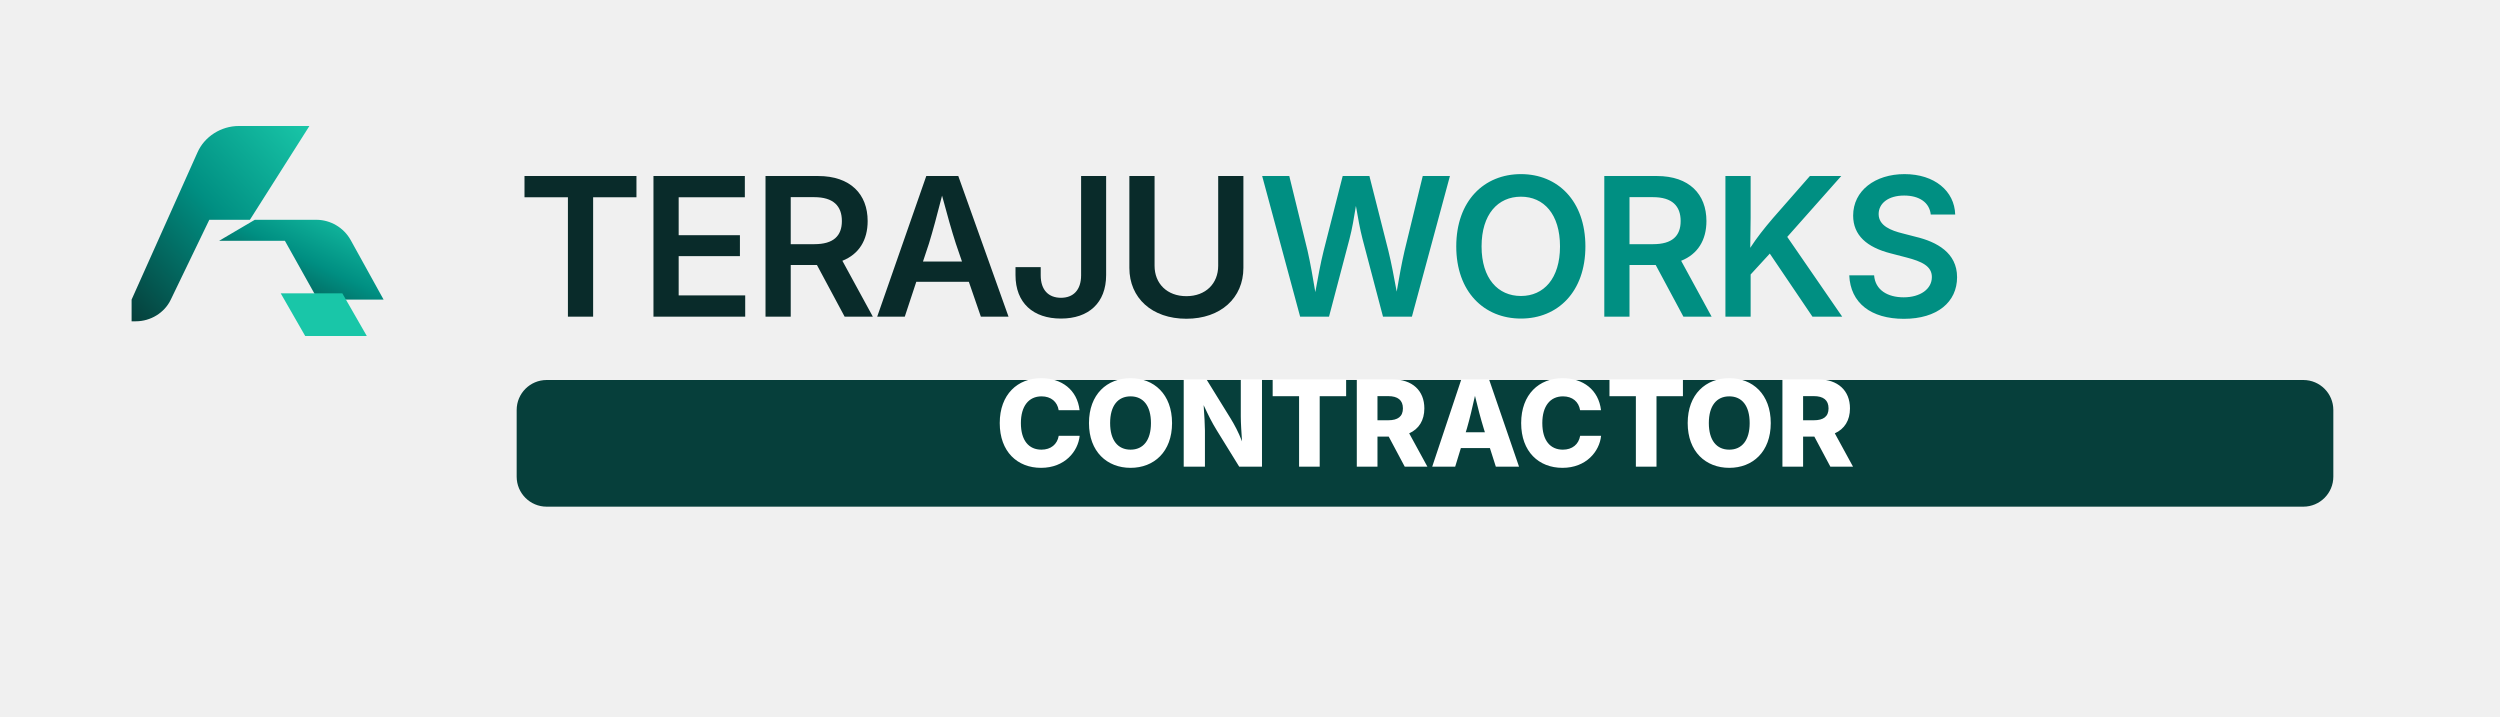
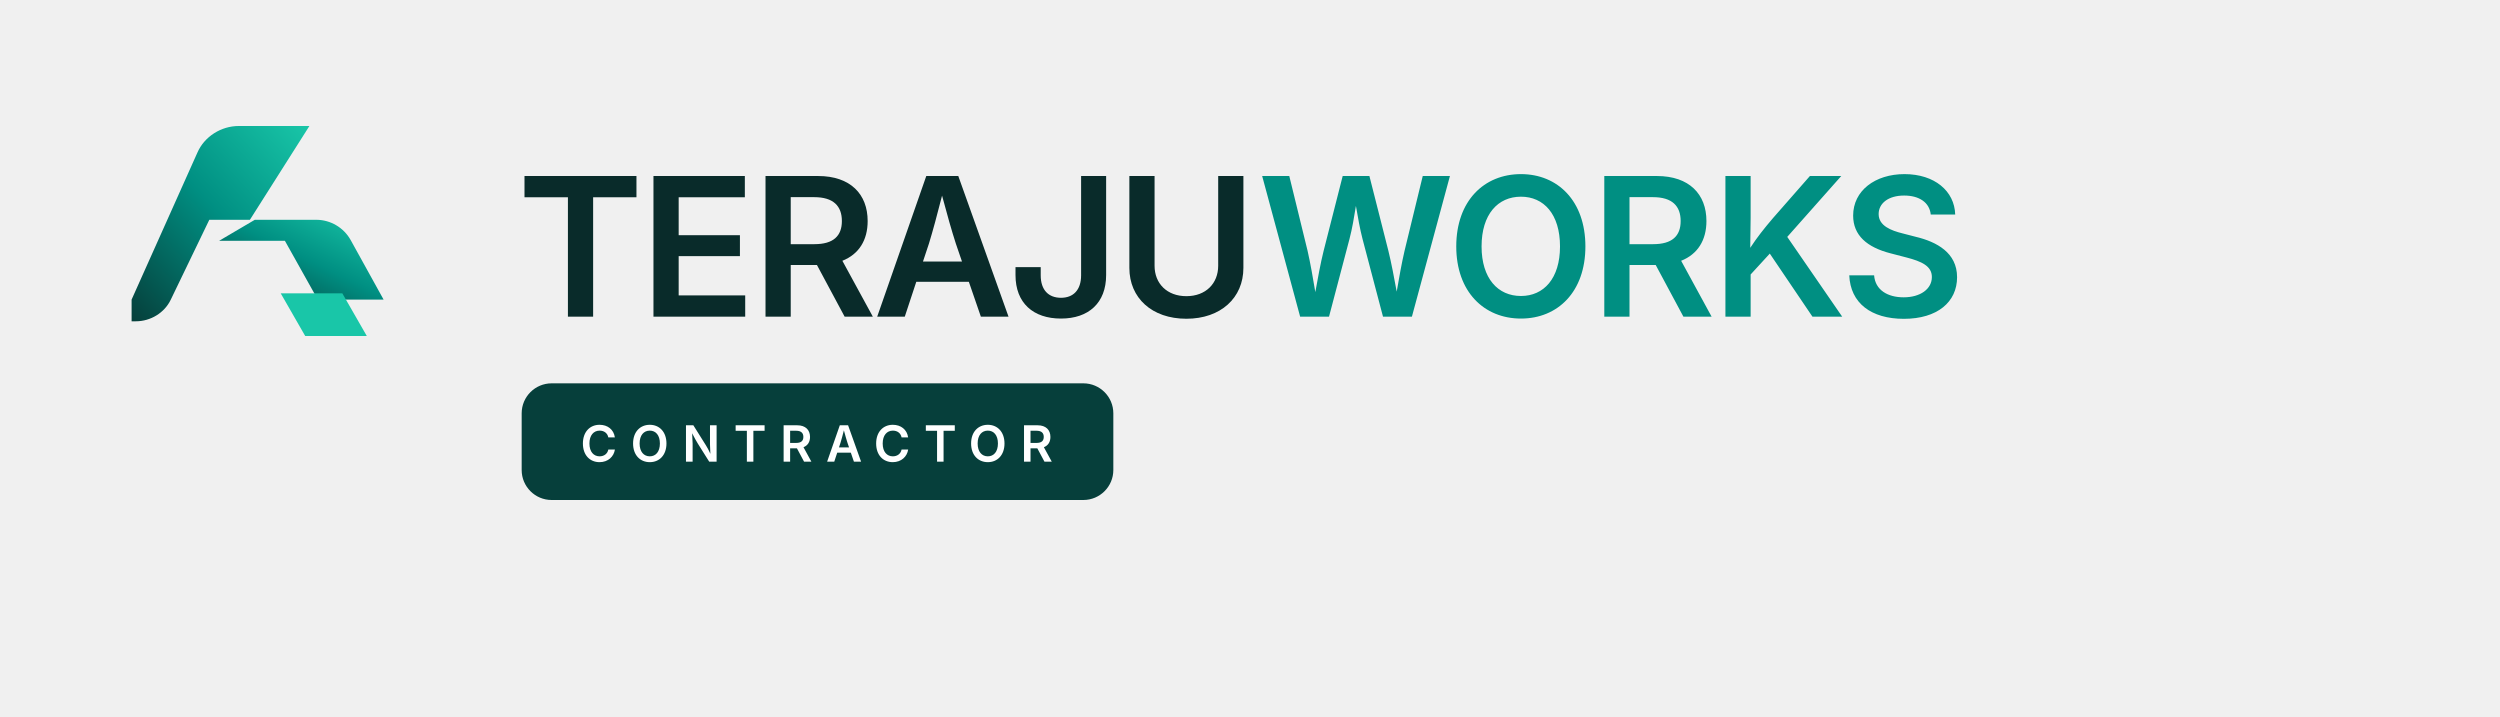
<svg xmlns="http://www.w3.org/2000/svg" viewBox="0 0 1500 430" role="img" aria-label="TERAJUWORKS CONTRACTOR">
  <defs>
    <linearGradient id="twg" x1="0" y1="1" x2="1" y2="0">
      <stop offset="0" stop-color="#063F3B" />
      <stop offset="0.52" stop-color="#008F82" />
      <stop offset="1" stop-color="#19C6A8" />
    </linearGradient>
  </defs>
  <g transform="translate(42 42) scale(.42)">
    <path fill="url(#twg)" d="M88 328 182 118c10-23 34-38 59-38h101L257 214h-58l-55 114c-9 19-29 31-50 31H88Z" />
    <path fill="url(#twg)" d="M264 214h88c20 0 39 11 49 29l47 85h-94l-47-84h-94l51-30Z" />
    <path fill="#19C6A8" d="M301 319h88l35 61h-88l-35-61Z" />
  </g>
  <text x="310" y="190" font-family="Inter,Arial,sans-serif" font-size="116" font-weight="600" letter-spacing="-3" fill="#092B2A">TERAJU<tspan fill="#008F82">WORKS</tspan>
  </text>
-   <rect x="310" y="228" width="1090" height="76" rx="18" fill="#063F3B" />
-   <text x="855" y="280" text-anchor="middle" font-family="Inter,Arial,sans-serif" font-size="72" font-weight="800" fill="#FFFFFF" textLength="1060" lengthAdjust="spacingAndGlyphs">CONTRACTOR</text>
+   <rect x="313" y="230" width="355" height="70" rx="18" fill="#063F3B" />
+   <text x="490" y="277" text-anchor="middle" font-family="Inter,Arial,sans-serif" font-size="30" font-weight="600" letter-spacing="8" fill="#FFFFFF">CONTRACTOR</text>
</svg>
